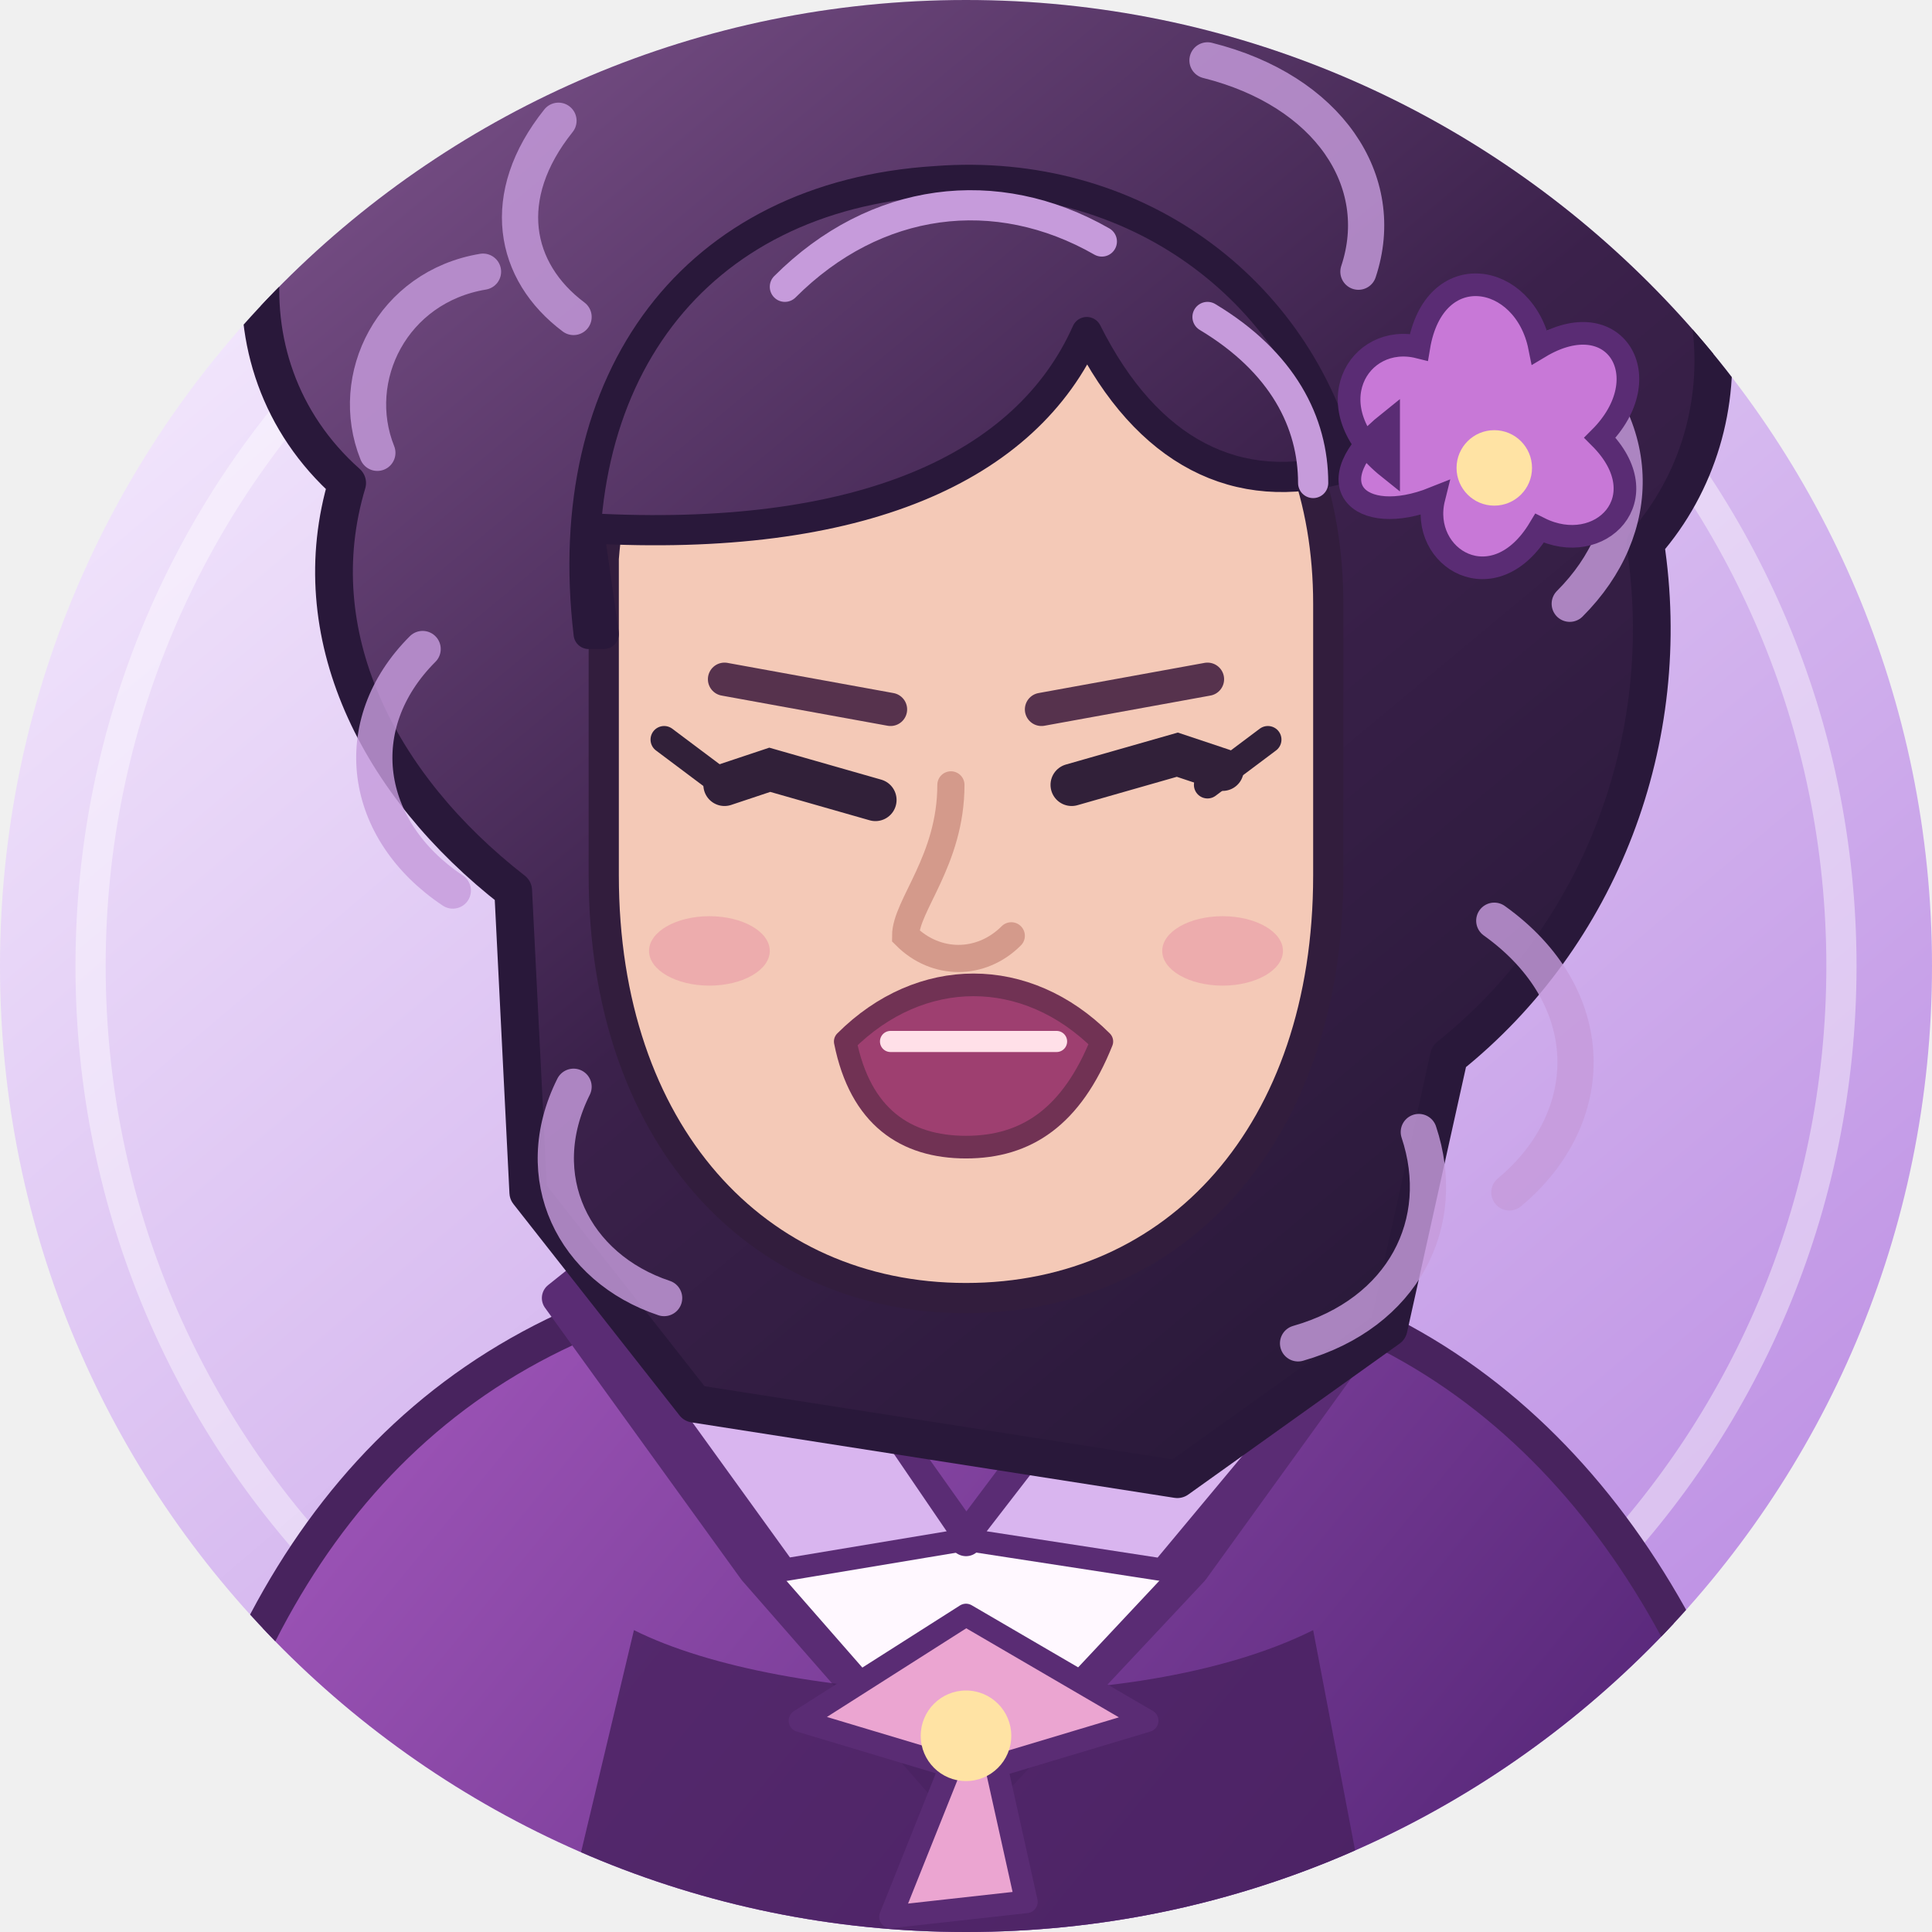
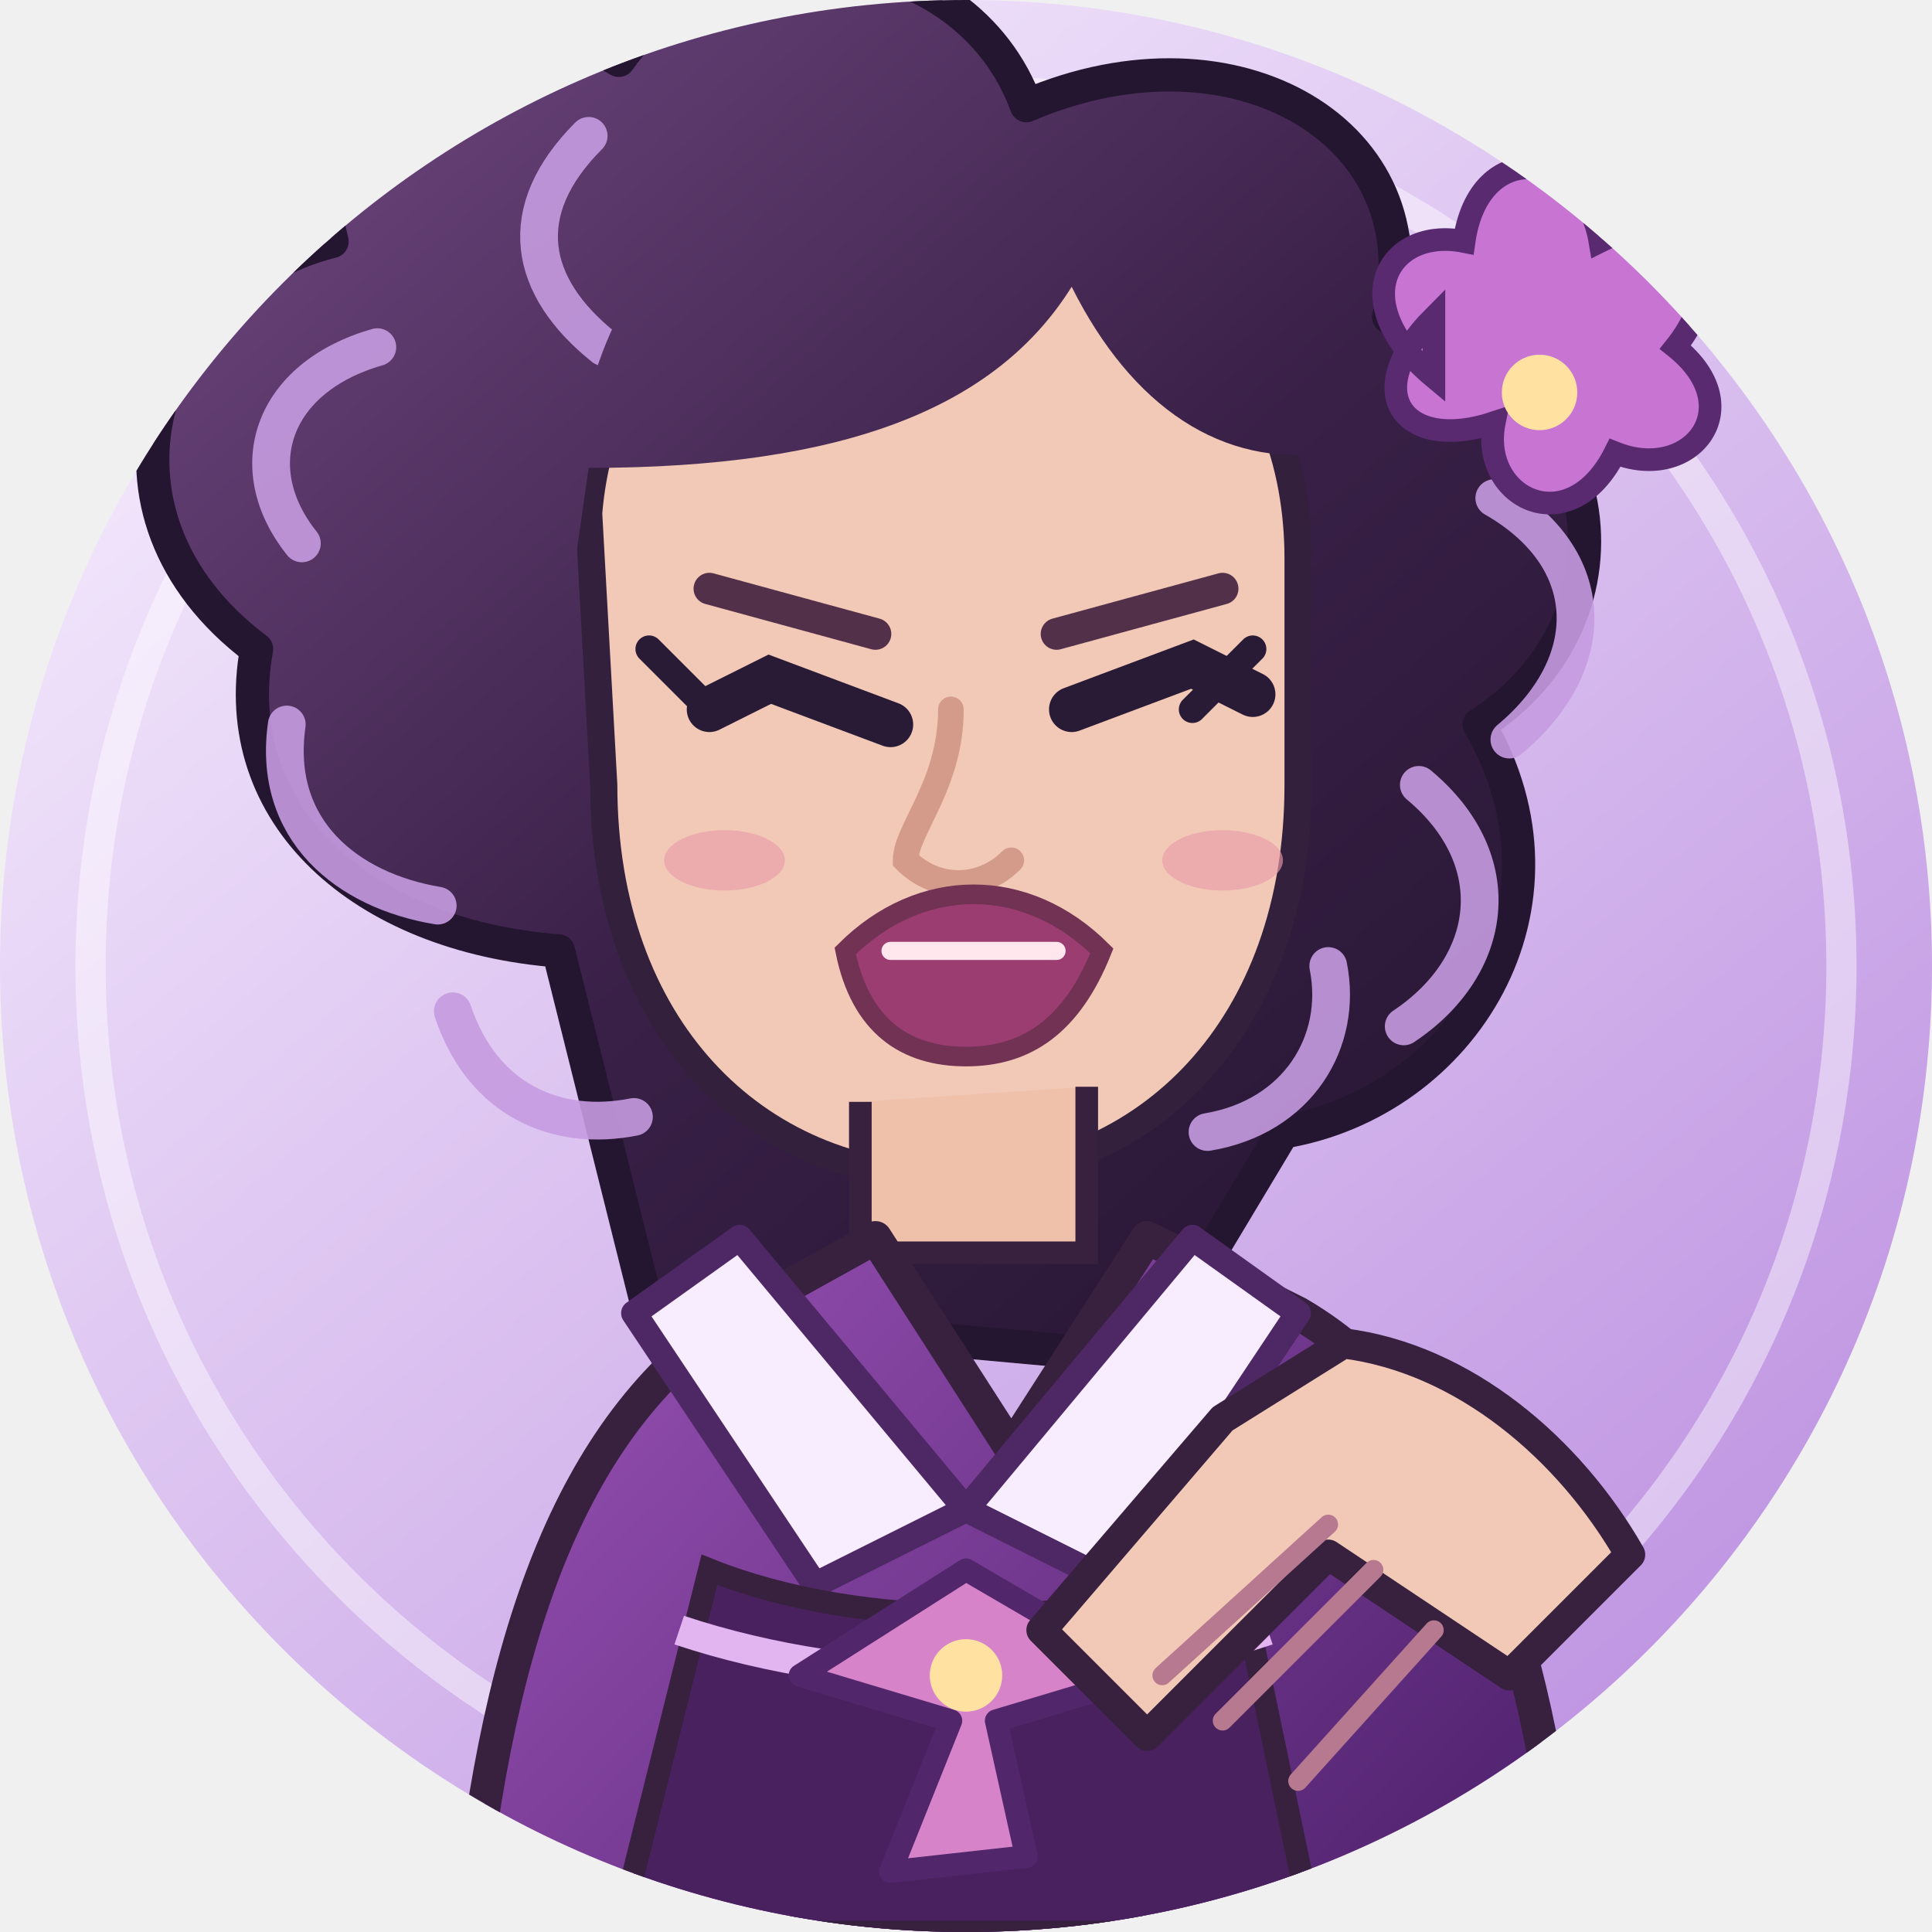
<svg xmlns="http://www.w3.org/2000/svg" viewBox="0 0 128 128" role="img" aria-label="Clara, SCM virtual assistant">
  <defs>
-     <linearGradient id="bg" x1="10" y1="2" x2="115" y2="126" gradientUnits="userSpaceOnUse">
-       <stop stop-color="#F8F0FF" />
-       <stop offset="1" stop-color="#B989E2" />
+     <linearGradient id="bg" x1="10" y1="0" x2="118" y2="128" gradientUnits="userSpaceOnUse">
+       <stop stop-color="#F9F2FF" />
+       <stop offset="1" stop-color="#B98BDF" />
    </linearGradient>
-     <linearGradient id="hair" x1="26" y1="9" x2="101" y2="99" gradientUnits="userSpaceOnUse">
-       <stop stop-color="#744C83" />
-       <stop offset=".48" stop-color="#3B214B" />
-       <stop offset="1" stop-color="#251735" />
+     <linearGradient id="ink" x1="27" y1="7" x2="101" y2="91" gradientUnits="userSpaceOnUse">
+       <stop stop-color="#654075" />
+       <stop offset=".48" stop-color="#392047" />
+       <stop offset="1" stop-color="#241530" />
    </linearGradient>
-     <linearGradient id="blouse" x1="28" y1="67" x2="101" y2="127" gradientUnits="userSpaceOnUse">
-       <stop stop-color="#A85BC1" />
-       <stop offset="1" stop-color="#572779" />
+     <linearGradient id="purple" x1="29" y1="63" x2="96" y2="127" gradientUnits="userSpaceOnUse">
+       <stop stop-color="#A85BC4" />
+       <stop offset="1" stop-color="#51236F" />
    </linearGradient>
-     <clipPath id="round">
+     <clipPath id="crop">
      <circle cx="64" cy="64" r="64" />
    </clipPath>
  </defs>
-   <g clip-path="url(#round)">
+   <g clip-path="url(#crop)">
    <rect width="128" height="128" fill="url(#bg)" />
-     <circle cx="64" cy="64" r="58" fill="none" stroke="#FFFFFF" stroke-opacity=".42" stroke-width="2" />
-     <path d="M10 133c3-22 12-39 30-46l14-5h20l15 5c17 7 27 25 30 46H10Z" fill="url(#blouse)" stroke="#48235E" stroke-width="2.3" stroke-linejoin="round" />
-     <path d="m47 78 17 24 18-24 10 8-13 18-15 16-14-16-13-18 10-8Z" fill="#FFF8FF" stroke="#5A2C74" stroke-width="2.2" stroke-linejoin="round" />
-     <path d="m49 80 15 22-12 2-13-18 10-6Zm32 0-17 22 13 2 15-18-11-6Z" fill="#D9B5EF" stroke="#5A2C74" stroke-width="1.5" stroke-linejoin="round" />
-     <path d="M42 108c10 5 33 6 45 0l4 21H37l5-21Z" fill="#48215F" opacity=".82" />
-     <path d="m64 107-11 7 10 3-4 10 9-1-2-9 10-3-12-7Z" fill="#EBA5D1" stroke="#5A2C74" stroke-width="1.5" stroke-linejoin="round" />
-     <circle cx="64" cy="115" r="3" fill="#FFE3A4" />
-     <path d="M34 59c-9-7-14-17-11-27-9-8-7-22 3-29 1-11 12-18 23-14 9-10 25-9 32 1 13-3 24 6 24 18 10 7 11 20 4 28 2 13-3 26-13 34l-4 18-14 10-32-5-11-14-1-20Z" fill="url(#hair)" stroke="#29183A" stroke-width="2.5" stroke-linejoin="round" />
-     <path d="M32 18c-6 1-9 7-7 12m12-22c-4 5-3 10 1 13m42-17c8 2 12 8 10 14m13 5c6 5 6 12 1 17M28 43c-5 5-4 12 2 16m69 2c7 5 7 13 1 18M38 72c-3 6 0 12 6 14m42 3c7-2 10-8 8-14" fill="none" stroke="#C69BDB" stroke-opacity=".82" stroke-width="2.4" stroke-linecap="round" />
-     <path d="M40 37c1-13 10-21 24-21 15 0 24 10 24 24v18c0 17-10 28-24 28S40 75 40 58V37Z" fill="#F4C9B7" stroke="#321D3D" stroke-width="2" />
-     <path d="M39 42c-2-17 7-29 23-30 13-1 24 7 27 19-7 2-13-1-17-9-4 9-15 14-33 13l1 7Z" fill="url(#hair)" stroke="#29183A" stroke-width="2" stroke-linejoin="round" />
-     <path d="M52 19c6-6 14-7 21-3m7 5c5 3 7 7 7 11" fill="none" stroke="#C69BDB" stroke-width="2" stroke-linecap="round" />
-     <path d="m48 45 11 2m10 0 11-2" fill="none" stroke="#56324D" stroke-width="2.2" stroke-linecap="round" />
-     <path d="m48 52 3-1 7 2m13-1 7-2 3 1" fill="none" stroke="#312039" stroke-width="2.8" stroke-linecap="round" />
-     <path d="m48 52-4-3m36 3 4-3" fill="none" stroke="#312039" stroke-width="1.8" stroke-linecap="round" />
-     <path d="M63 52c0 5-3 8-3 10 2 2 5 2 7 0" fill="none" stroke="#D49A8B" stroke-width="1.8" stroke-linecap="round" />
-     <path d="M56 69c5-5 12-5 17 0-2 5-5 7-9 7s-7-2-8-7Z" fill="#9E3F70" stroke="#713254" stroke-width="1.5" stroke-linejoin="round" />
-     <path d="M59 69h11" stroke="#FFE0E8" stroke-width="1.4" stroke-linecap="round" />
-     <ellipse cx="47" cy="63" rx="4" ry="2.3" fill="#E99BA6" opacity=".62" />
-     <ellipse cx="81" cy="63" rx="4" ry="2.3" fill="#E99BA6" opacity=".62" />
-     <path d="M92 31c-5-4-2-9 2-8 1-6 7-5 8 0 5-3 8 2 4 6 4 4 0 8-4 6-3 5-8 2-7-2-5 2-8-1-3-5Z" fill="#C878D7" stroke="#5A2C74" stroke-width="1.5" />
-     <circle cx="99" cy="31" r="2.5" fill="#FFE3A4" />
+     <circle cx="64" cy="64" r="58" fill="none" stroke="#fff" stroke-opacity=".44" stroke-width="2" />
+     <path d="M37 63C24 62 15 54 17 43 5 34 10 19 22 16 19 4 31-2 41 4 48-6 64-4 68 7 82 1 95 9 92 21 107 25 109 41 98 48 105 60 97 73 85 75L76 90 43 87Z" fill="url(#ink)" stroke="#241530" stroke-width="2.2" stroke-linejoin="round" />
+     <path d="M25 23c-7 2-9 8-5 13m19-27c-5 5-4 10 1 14m29-8c8 1 12 7 10 13m20 5c7 4 7 11 1 16M19 48c-1 7 4 11 10 12m65-8c6 5 5 12-1 16M30 67c2 6 7 8 12 7m38 1c6-1 9-6 8-11" fill="none" stroke="#C69CE0" stroke-opacity=".9" stroke-width="2.5" stroke-linecap="round" />
+     <path d="M39 34c1-12 10-19 24-19 14 0 23 9 23 22v15c0 16-10 26-23 26S40 68 40 52Z" fill="#F2C9B7" stroke="#32203C" stroke-width="1.8" />
+     <path d="M38 38c-1-18 8-29 25-29 13 0 23 8 25 21-7 1-13-3-17-11-5 8-15 12-32 12Z" fill="url(#ink)" />
+     <path d="m47 39 11 3m12 0 11-3" fill="none" stroke="#53304A" stroke-width="2.1" stroke-linecap="round" />
+     <path d="m47 47 4-2 8 3m12-1 8-3 4 2" fill="none" stroke="#291B36" stroke-width="3" stroke-linecap="round" />
+     <path d="m47 47-4-4m36 4 4-4" fill="none" stroke="#291B36" stroke-width="1.8" stroke-linecap="round" />
+     <path d="M63 47c0 5-3 8-3 10 2 2 5 2 7 0" fill="none" stroke="#D49B8A" stroke-width="1.7" stroke-linecap="round" />
+     <path d="M56 63c5-5 12-5 17 0-2 5-5 7-9 7s-7-2-8-7Z" fill="#9C3D72" stroke="#713254" stroke-width="1.3" />
+     <path d="M59 63h11" stroke="#FFE7ED" stroke-width="1.2" stroke-linecap="round" />
+     <ellipse cx="48" cy="57" rx="4" ry="2" fill="#EA9BA7" opacity=".65" />
+     <ellipse cx="81" cy="57" rx="4" ry="2" fill="#EA9BA7" opacity=".65" />
+     <path d="M57 73v10h15V72" fill="#EFC0AA" stroke="#38203F" stroke-width="1.5" />
+     <path d="M31 128c2-20 7-34 18-41l9-5 9 14 9-14 10 5c12 7 16 23 18 41H31Z" fill="url(#purple)" stroke="#38203F" stroke-width="2.2" stroke-linejoin="round" />
+     <path d="m49 82 15 18-10 5-12-18 7-5Zm30 0L64 100l10 5 12-18-7-5Z" fill="#F8ECFF" stroke="#4E2865" stroke-width="1.7" stroke-linejoin="round" />
+     <path d="M47 104c10 4 25 4 35 0l5 24H41l6-24Z" fill="#49215F" stroke="#38203F" stroke-width="1.5" />
+     <path d="M45 108c12 4 27 4 39 0" fill="none" stroke="#E2B4F0" stroke-width="2" />
+     <path d="m64 104-11 7 10 3-4 10 9-1-2-9 10-3-12-7Z" fill="#D783C9" stroke="#52266B" stroke-width="1.5" stroke-linejoin="round" />
+     <circle cx="64" cy="111" r="2.4" fill="#FFE2A2" />
+     <path d="M89 89c8 1 15 7 19 14l-8 8-12-8-12 12-7-7 12-14Z" fill="#F2C9B7" stroke="#38203F" stroke-width="2" stroke-linejoin="round" />
+     <path d="m88 101-11 10m14-7-10 10m14-6-9 10" fill="none" stroke="#B7798F" stroke-width="1.3" stroke-linecap="round" />
+     <path d="M95 25c-6-5-3-10 2-9 1-7 8-6 9 0 6-3 9 2 5 7 5 4 1 9-4 7-3 6-9 3-8-2-6 2-9-2-4-7Z" fill="#C774D3" stroke="#592A70" stroke-width="1.5" />
+     <circle cx="102" cy="26" r="2.5" fill="#FFE2A2" />
  </g>
</svg>
